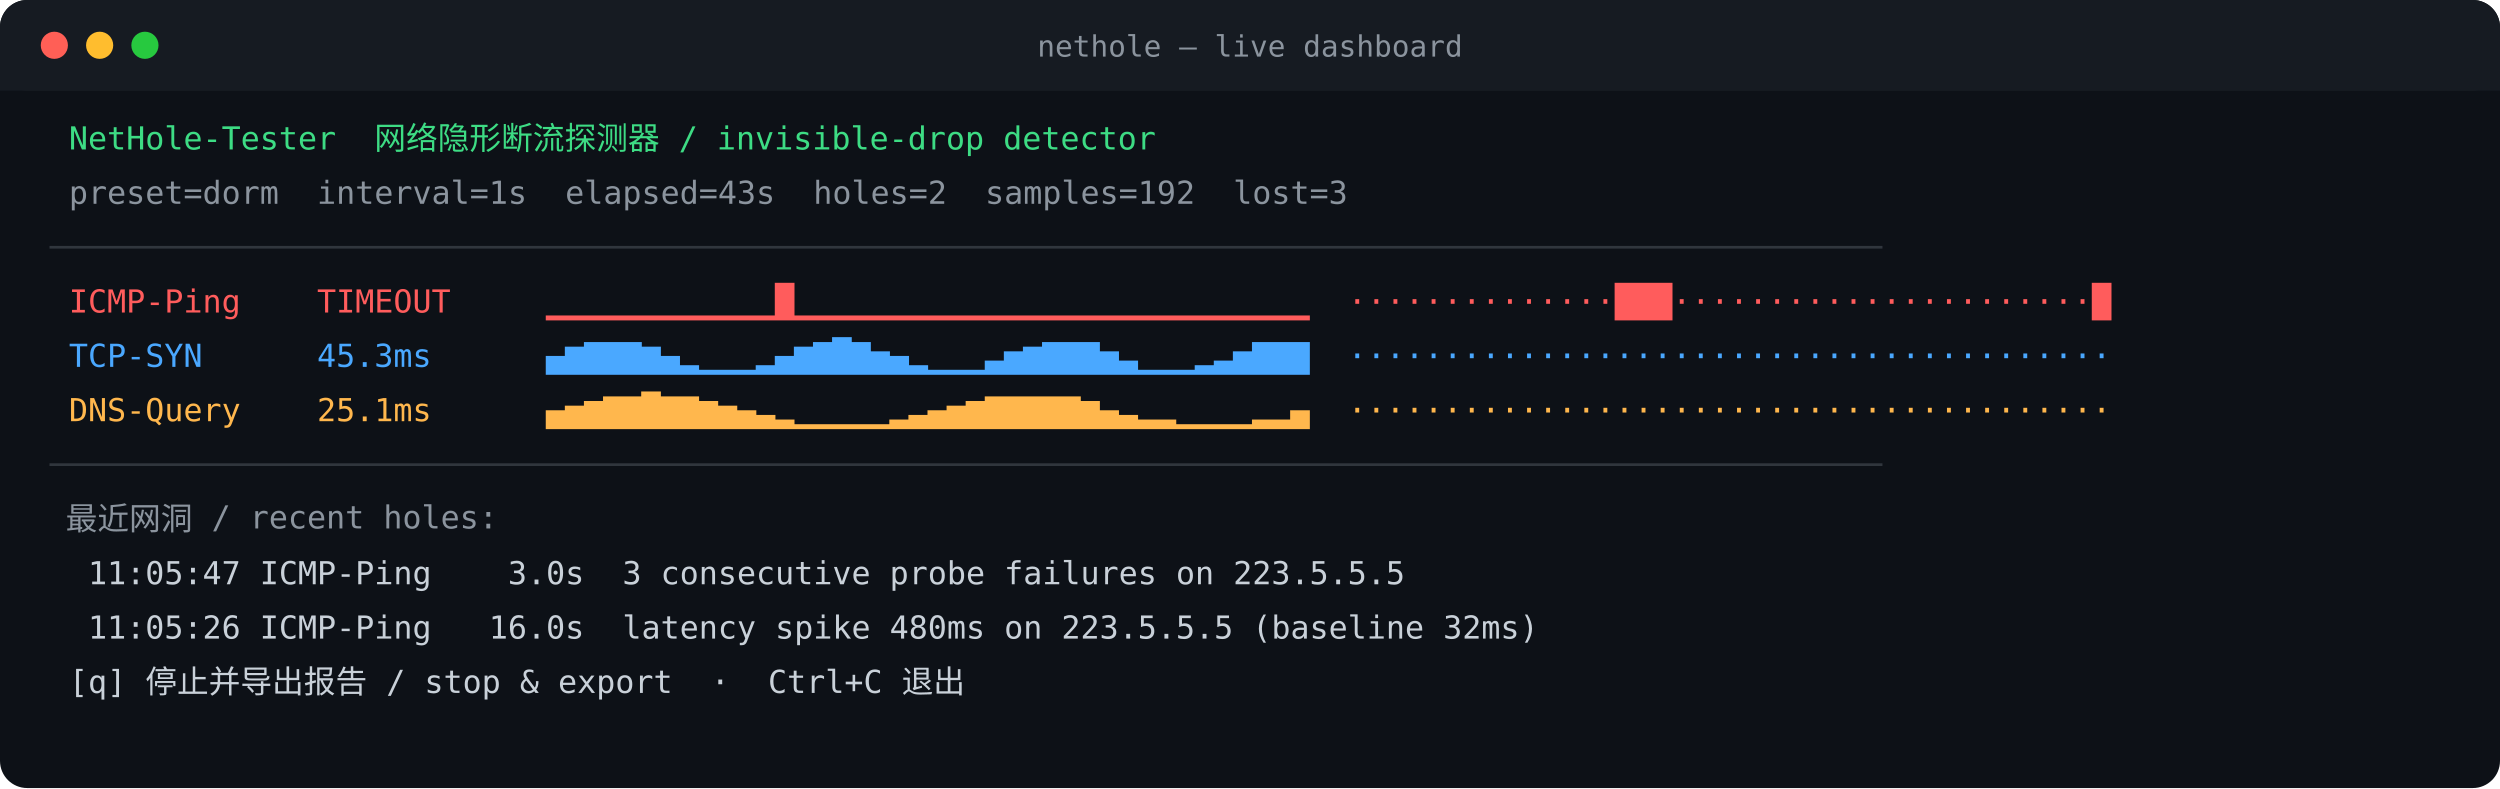
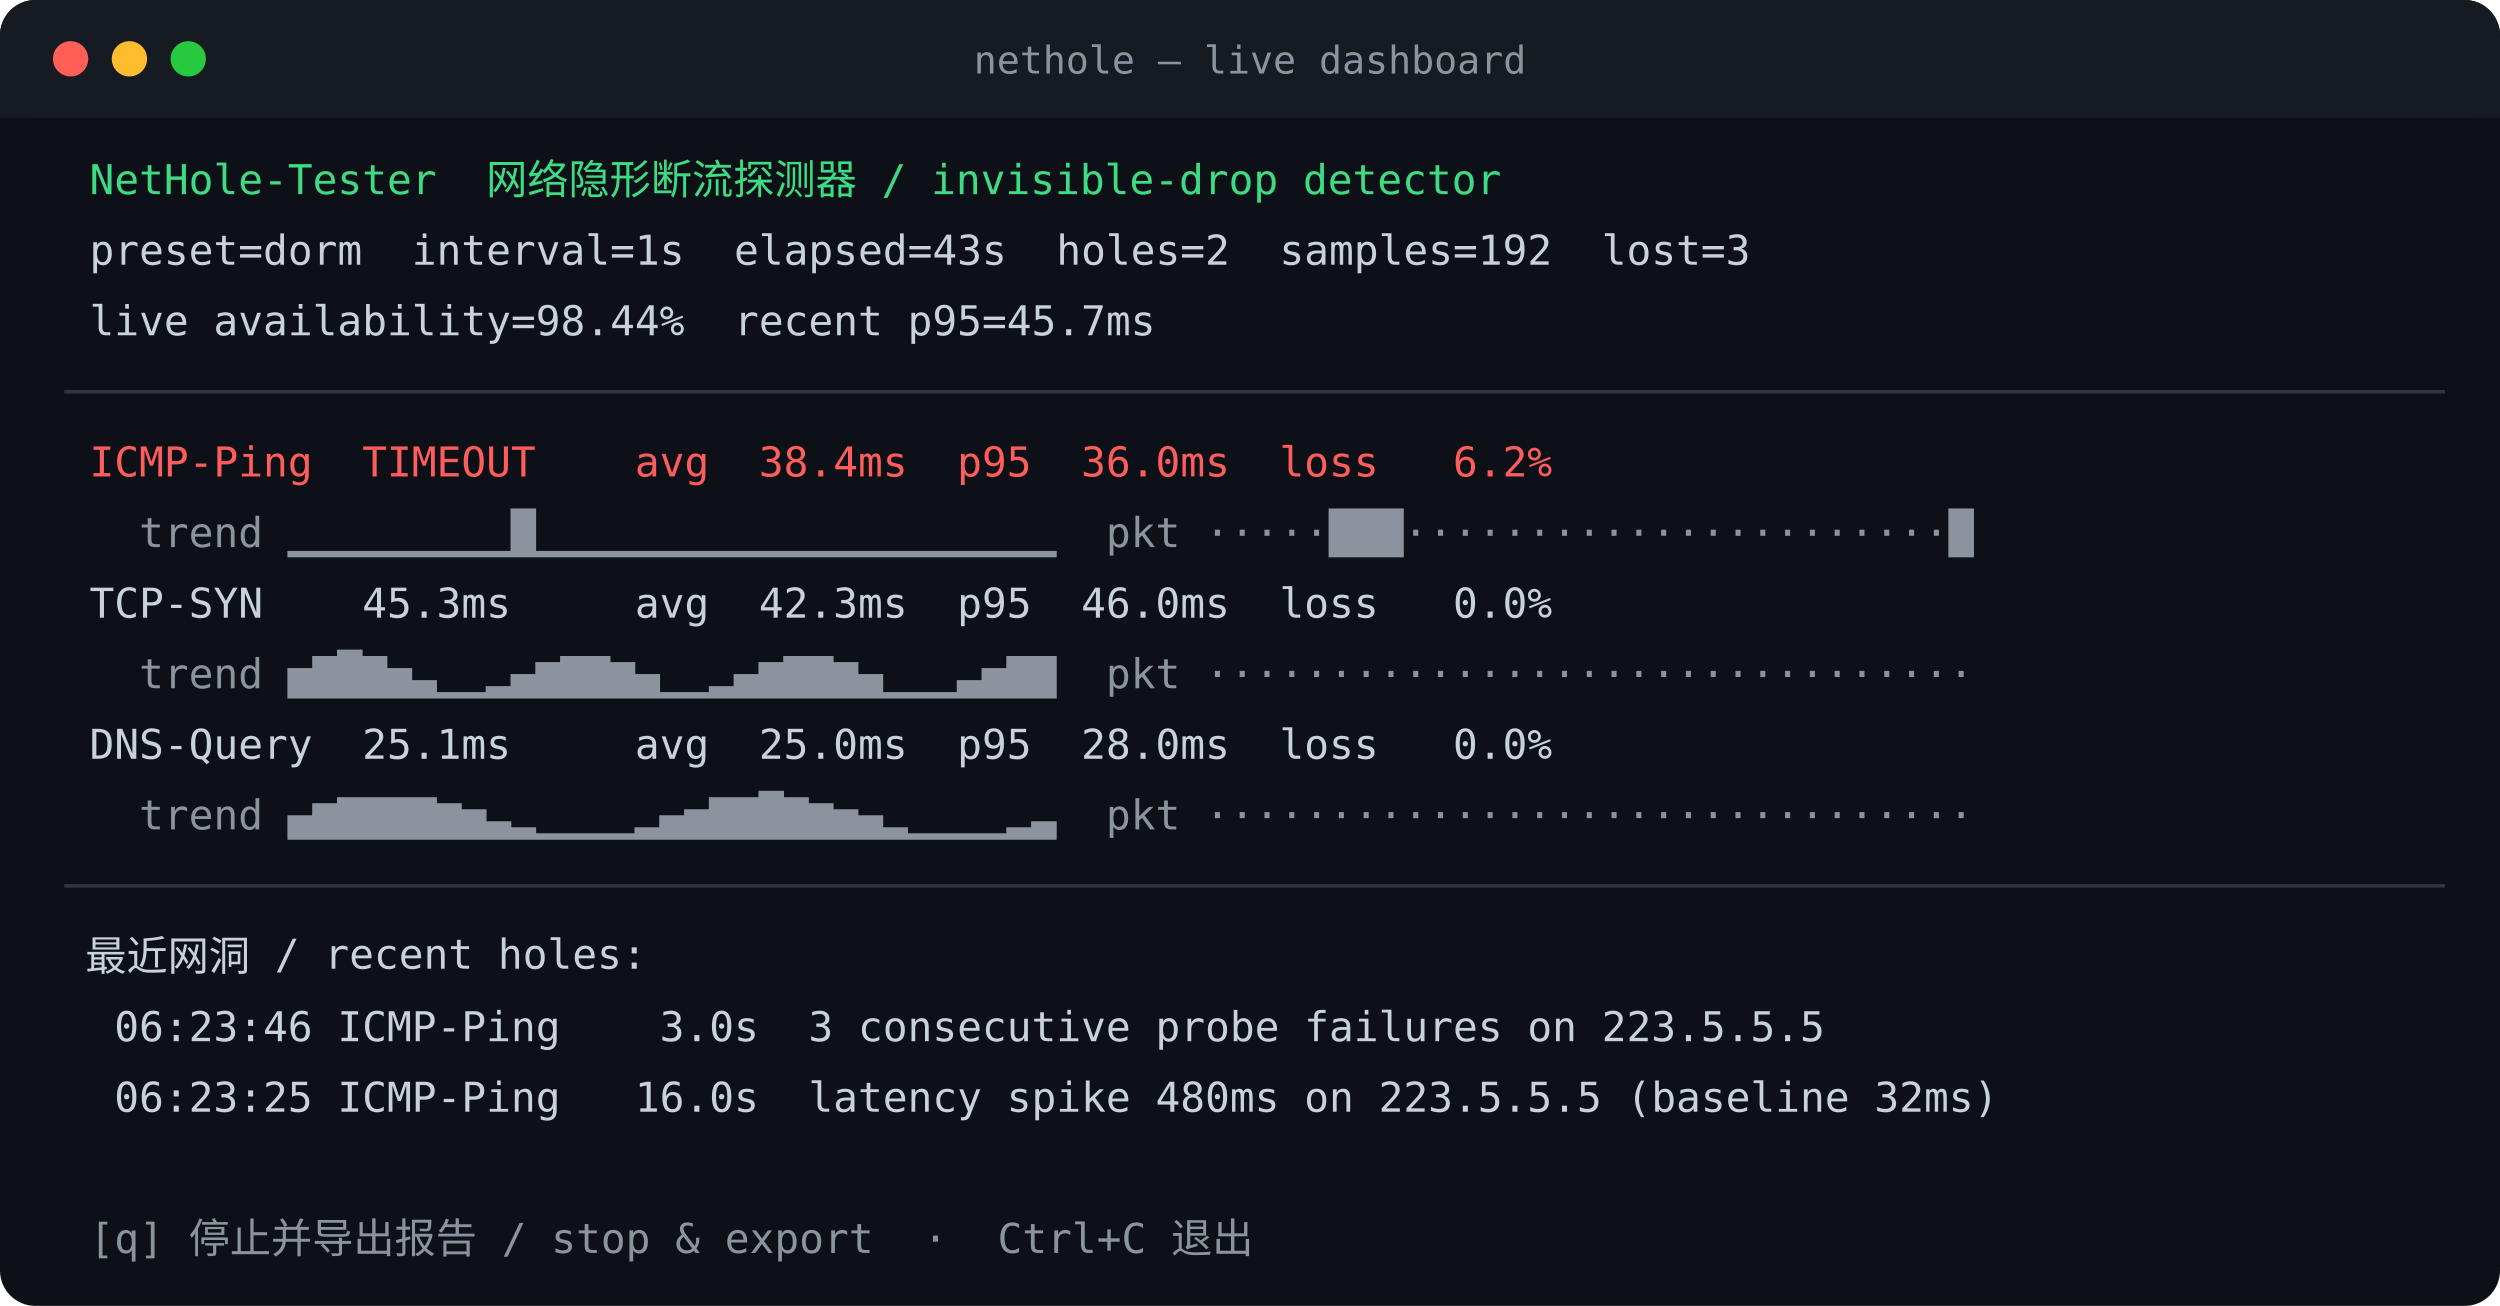
- <svg xmlns="http://www.w3.org/2000/svg" width="1104" height="348" viewBox="0 0 1104 348" font-family="Menlo,Consolas,'DejaVu Sans Mono','Noto Sans Mono CJK SC','PingFang SC','Microsoft YaHei',monospace">
+ <svg xmlns="http://www.w3.org/2000/svg" width="850" height="444" viewBox="0 0 850 444" font-family="Menlo,Consolas,'DejaVu Sans Mono','Noto Sans Mono CJK SC','PingFang SC','Microsoft YaHei',monospace">
  <rect width="100%" height="100%" rx="12" fill="#0d1117" />
  <rect width="100%" height="40" rx="12" fill="#161b22" />
  <rect y="28" width="100%" height="12" fill="#161b22" />
-   <circle cx="24" cy="20.0" r="6" fill="#ff5f56" />
-   <circle cx="44" cy="20.0" r="6" fill="#ffbd2e" />
-   <circle cx="64" cy="20.0" r="6" fill="#27c93f" />
-   <text x="552.0" y="25.0" fill="#8b949e" font-size="13" text-anchor="middle">nethole — live dashboard</text>
+   <circle cx="24" cy="20" r="6" fill="#ff5f56" />
+   <circle cx="44" cy="20" r="6" fill="#ffbd2e" />
+   <circle cx="64" cy="20" r="6" fill="#27c93f" />
+   <text x="425.0" y="25" fill="#8b949e" font-size="13" text-anchor="middle">nethole — live dashboard</text>
  <text x="22" y="66" fill="#3ddc84" font-size="14" xml:space="preserve"> NetHole-Tester  网络隐形断流探测器 / invisible-drop detector</text>
-   <text x="22" y="90" fill="#8b949e" font-size="14" xml:space="preserve"> preset=dorm  interval=1s  elapsed=43s  holes=2  samples=192  lost=3</text>
-   <text x="22" y="114" fill="#30363d" font-size="14" xml:space="preserve">────────────────────────────────────────────────────────────────────────────────────────────────</text>
-   <text x="22" y="138" fill="#ff5c5c" font-size="14" xml:space="preserve"> ICMP-Ping    TIMEOUT     ▁▁▁▁▁▁▁▁▁▁▁▁█▁▁▁▁▁▁▁▁▁▁▁▁▁▁▁▁▁▁▁▁▁▁▁▁▁▁▁  ··············███······················█</text>
-   <text x="22" y="162" fill="#4aa8ff" font-size="14" xml:space="preserve"> TCP-SYN      45.3ms      ▄▆▇▇▇▆▄▂▁▁▁▂▄▆▇█▇▅▄▂▁▁▁▃▅▆▇▇▇▅▃▁▁▁▂▃▅▇▇▇  ········································</text>
-   <text x="22" y="186" fill="#ffb74d" font-size="14" xml:space="preserve"> DNS-Query    25.1ms      ▄▅▆▇▇█▇▇▆▅▄▃▂▁▁▁▁▁▂▃▄▅▆▇▇▇▇▇▆▄▃▂▂▁▁▁▁▂▂▄  ········································</text>
-   <text x="22" y="210" fill="#30363d" font-size="14" xml:space="preserve">────────────────────────────────────────────────────────────────────────────────────────────────</text>
-   <text x="22" y="234" fill="#8b949e" font-size="14" xml:space="preserve"> 最近网洞 / recent holes:</text>
-   <text x="22" y="258" fill="#c9d1d9" font-size="14" xml:space="preserve">  11:05:47 ICMP-Ping    3.0s  3 consecutive probe failures on 223.5.5.5</text>
-   <text x="22" y="282" fill="#c9d1d9" font-size="14" xml:space="preserve">  11:05:26 ICMP-Ping   16.0s  latency spike 480ms on 223.5.5.5 (baseline 32ms)</text>
-   <text x="22" y="306" fill="#c9d1d9" font-size="14" xml:space="preserve"> [q] 停止并导出报告 / stop &amp; export  ·  Ctrl+C 退出</text>
+   <text x="22" y="90" fill="#c9d1d9" font-size="14" xml:space="preserve"> preset=dorm  interval=1s  elapsed=43s  holes=2  samples=192  lost=3</text>
+   <text x="22" y="114" fill="#c9d1d9" font-size="14" xml:space="preserve"> live availability=98.44%  recent p95=45.7ms</text>
+   <text x="22" y="138" fill="#30363d" font-size="14" xml:space="preserve">────────────────────────────────────────────────────────────────────────────────────────────────</text>
+   <text x="22" y="162" fill="#ff5c5c" font-size="14" xml:space="preserve"> ICMP-Ping  TIMEOUT    avg  38.4ms  p95  36.0ms  loss   6.2%</text>
+   <text x="22" y="186" fill="#8b949e" font-size="14" xml:space="preserve">   trend ▁▁▁▁▁▁▁▁▁█▁▁▁▁▁▁▁▁▁▁▁▁▁▁▁▁▁▁▁▁▁  pkt ·····███······················█</text>
+   <text x="22" y="210" fill="#c9d1d9" font-size="14" xml:space="preserve"> TCP-SYN    45.3ms     avg  42.3ms  p95  46.0ms  loss   0.0%</text>
+   <text x="22" y="234" fill="#8b949e" font-size="14" xml:space="preserve">   trend ▅▇█▇▅▃▁▁▂▄▆▇▇▆▄▁▁▂▄▆▇▇▆▄▁▁▁▃▅▇▇  pkt ·······························</text>
+   <text x="22" y="258" fill="#c9d1d9" font-size="14" xml:space="preserve"> DNS-Query  25.1ms     avg  25.0ms  p95  28.0ms  loss   0.0%</text>
+   <text x="22" y="282" fill="#8b949e" font-size="14" xml:space="preserve">   trend ▄▆▇▇▇▇▆▅▃▂▁▁▁▁▂▄▅▇▇█▇▆▅▄▂▁▁▁▁▂▃  pkt ·······························</text>
+   <text x="22" y="306" fill="#30363d" font-size="14" xml:space="preserve">────────────────────────────────────────────────────────────────────────────────────────────────</text>
+   <text x="22" y="330" fill="#c9d1d9" font-size="14" xml:space="preserve"> 最近网洞 / recent holes:</text>
+   <text x="22" y="354" fill="#c9d1d9" font-size="14" xml:space="preserve">  06:23:46 ICMP-Ping    3.0s  3 consecutive probe failures on 223.5.5.5</text>
+   <text x="22" y="378" fill="#c9d1d9" font-size="14" xml:space="preserve">  06:23:25 ICMP-Ping   16.0s  latency spike 480ms on 223.5.5.5 (baseline 32ms)</text>
+   <text x="22" y="402" fill="#c9d1d9" font-size="14" xml:space="preserve" />
+   <text x="22" y="426" fill="#8b949e" font-size="14" xml:space="preserve"> [q] 停止并导出报告 / stop &amp; export  ·  Ctrl+C 退出</text>
</svg>
